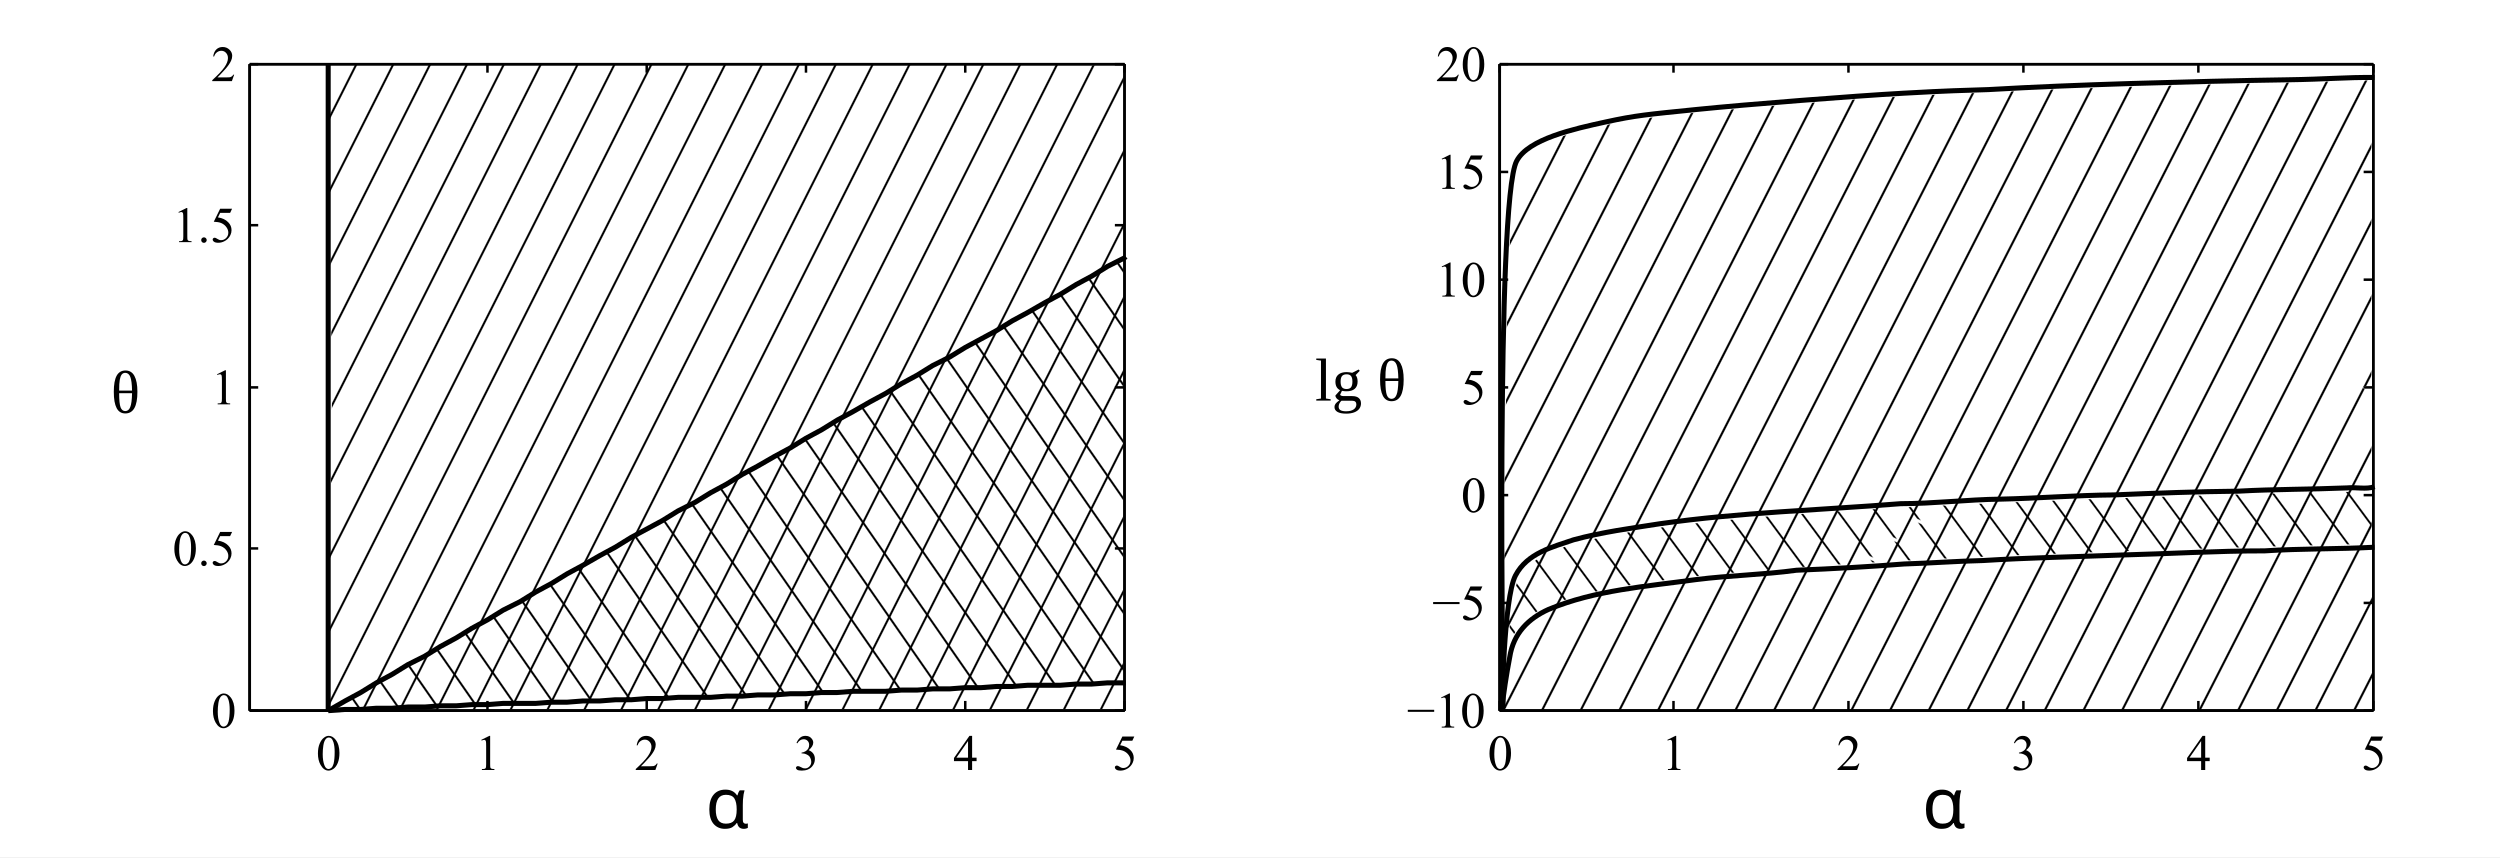
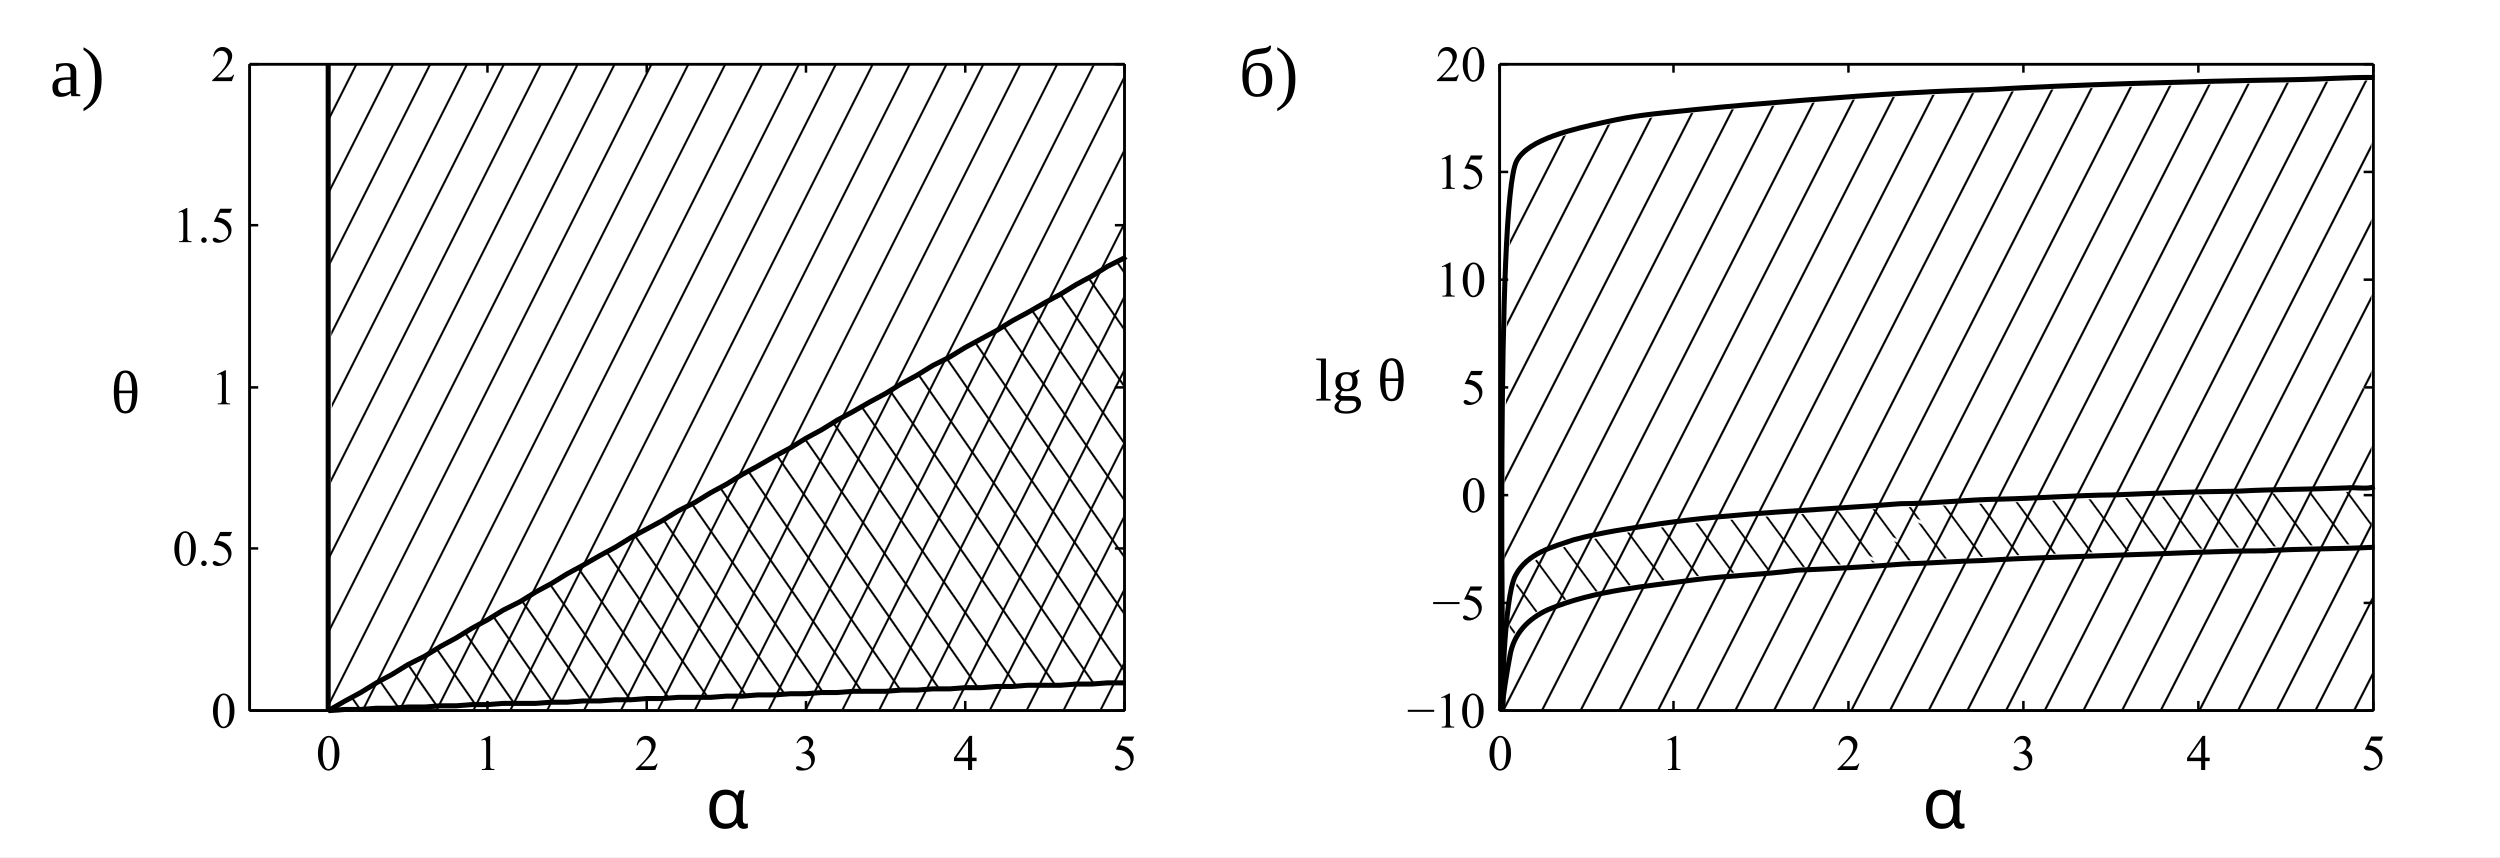
<svg xmlns="http://www.w3.org/2000/svg" xmlns:xlink="http://www.w3.org/1999/xlink" width="175mm" height="60mm" viewBox="0 0 496.063 170.079" version="1.1" id="svg2">
  <defs id="defs4">
    <pattern xlink:href="#pattern5436" id="pattern5055" patternTransform="matrix(0.08830782,-0.06905366,0.5996627,0.766866,-176.9201,-24.66936)" />
    <pattern xlink:href="#pattern5436" id="pattern5048" patternTransform="matrix(0.07770059,-0.05737732,0.5017826,0.679516,-141.8837,-19.63917)" />
    <pattern xlink:href="#pattern5436" id="pattern5043" patternTransform="matrix(0.08840099,0.04228932,-0.4523633,0.945614,-170.728,40.4685)" />
    <pattern xlink:href="#pattern5436" id="pattern5044" patternTransform="matrix(0.09252877,0.04411482,-0.4060796,0.8460022,-91.49032,-43.34233)" />
    <g id="g6">
      <symbol overflow="visible" id="glyph0-0" style="overflow:visible">
        <path style="stroke:none" d="m 1.391,0 0,-6.25 5,0 0,6.25 z m 0.156,-0.156 4.688,0 0,-5.938 -4.688,0 z m 0,0" id="path9" />
      </symbol>
      <symbol overflow="visible" id="glyph0-1" style="overflow:visible">
        <path style="stroke:none" d="m 0.359,-3.266 c 0,-0.758 0.113,-1.41 0.344,-1.953 0.227,-0.551 0.531,-0.957 0.906,-1.219 0.289,-0.219 0.594,-0.328 0.906,-0.328 0.508,0 0.969,0.262 1.375,0.781 0.5,0.648 0.75,1.516 0.75,2.609 0,0.773 -0.109,1.43 -0.328,1.969 -0.219,0.531 -0.5,0.922 -0.844,1.172 C 3.125,0.004 2.789,0.125 2.469,0.125 1.844,0.125 1.316,-0.25 0.891,-1 0.535,-1.625 0.359,-2.379 0.359,-3.266 Z M 1.312,-3.156 c 0,0.918 0.113,1.664 0.344,2.234 0.188,0.492 0.461,0.734 0.828,0.734 0.176,0 0.359,-0.078 0.547,-0.234 0.188,-0.164 0.332,-0.43 0.438,-0.797 0.145,-0.562 0.219,-1.352 0.219,-2.375 0,-0.75 -0.078,-1.379 -0.234,-1.891 C 3.336,-5.859 3.188,-6.125 3,-6.281 2.863,-6.383 2.703,-6.438 2.516,-6.438 c -0.219,0 -0.418,0.102 -0.594,0.297 -0.23,0.273 -0.391,0.699 -0.484,1.281 -0.086,0.574 -0.125,1.141 -0.125,1.703 z m 0,0" id="path12" />
      </symbol>
      <symbol overflow="visible" id="glyph0-2" style="overflow:visible">
        <path style="stroke:none" d="m 1.172,-5.969 1.609,-0.797 0.156,0 0,5.594 c 0,0.375 0.016,0.609 0.047,0.703 0.031,0.086 0.094,0.152 0.188,0.203 0.102,0.055 0.305,0.078 0.609,0.078 l 0,0.188 -2.484,0 0,-0.188 c 0.312,0 0.508,-0.02 0.594,-0.062 0.094,-0.051 0.156,-0.117 0.188,-0.203 0.039,-0.082 0.062,-0.32 0.062,-0.719 l 0,-3.562 c 0,-0.488 -0.016,-0.801 -0.047,-0.938 -0.023,-0.102 -0.062,-0.176 -0.125,-0.219 C 1.906,-5.941 1.832,-5.969 1.75,-5.969 c -0.125,0 -0.293,0.047 -0.5,0.141 z m 0,0" id="path15" />
      </symbol>
      <symbol overflow="visible" id="glyph0-3" style="overflow:visible">
        <path style="stroke:none" d="M 4.578,-1.281 4.125,0 0.219,0 l 0,-0.188 C 1.363,-1.227 2.172,-2.082 2.641,-2.75 3.109,-3.414 3.344,-4.023 3.344,-4.578 c 0,-0.414 -0.133,-0.758 -0.391,-1.031 -0.25,-0.27 -0.559,-0.406 -0.922,-0.406 -0.324,0 -0.617,0.102 -0.875,0.297 -0.262,0.188 -0.449,0.465 -0.562,0.828 l -0.188,0 c 0.082,-0.602 0.289,-1.066 0.625,-1.391 0.332,-0.32 0.754,-0.484 1.266,-0.484 0.531,0 0.977,0.18 1.344,0.531 0.363,0.344 0.547,0.75 0.547,1.219 0,0.336 -0.078,0.668 -0.234,1 -0.25,0.531 -0.641,1.09 -1.172,1.672 -0.812,0.887 -1.324,1.422 -1.531,1.609 l 1.734,0 c 0.352,0 0.598,-0.008 0.734,-0.031 0.145,-0.031 0.273,-0.086 0.391,-0.172 0.113,-0.082 0.211,-0.195 0.297,-0.344 z m 0,0" id="path18" />
      </symbol>
      <symbol overflow="visible" id="glyph0-4" style="overflow:visible">
        <path style="stroke:none" d="m 0.516,-5.359 c 0.188,-0.445 0.422,-0.789 0.703,-1.031 0.289,-0.25 0.648,-0.375 1.078,-0.375 0.531,0 0.938,0.18 1.219,0.531 0.219,0.25 0.328,0.523 0.328,0.812 0,0.492 -0.305,0.992 -0.906,1.5 0.406,0.156 0.711,0.387 0.922,0.688 0.207,0.293 0.312,0.641 0.312,1.047 0,0.574 -0.184,1.07 -0.547,1.484 C 3.145,-0.148 2.457,0.125 1.562,0.125 1.113,0.125 0.805,0.066 0.641,-0.047 0.484,-0.16 0.406,-0.281 0.406,-0.406 c 0,-0.094 0.035,-0.176 0.109,-0.25 0.082,-0.07 0.176,-0.109 0.281,-0.109 0.082,0 0.164,0.016 0.25,0.047 0.051,0.012 0.176,0.07 0.375,0.172 0.195,0.105 0.332,0.168 0.406,0.188 0.113,0.031 0.242,0.047 0.391,0.047 0.32,0 0.609,-0.125 0.859,-0.375 0.25,-0.258 0.375,-0.566 0.375,-0.922 0,-0.258 -0.059,-0.508 -0.172,-0.75 C 3.195,-2.535 3.102,-2.676 3,-2.781 2.852,-2.906 2.66,-3.02 2.422,-3.125 2.18,-3.227 1.93,-3.281 1.672,-3.281 l -0.156,0 0,-0.156 c 0.258,-0.031 0.52,-0.117 0.781,-0.266 0.258,-0.156 0.445,-0.336 0.562,-0.547 0.113,-0.219 0.172,-0.457 0.172,-0.719 0,-0.332 -0.105,-0.602 -0.312,-0.812 C 2.508,-5.988 2.25,-6.094 1.938,-6.094 c -0.512,0 -0.934,0.273 -1.266,0.812 z m 0,0" id="path21" />
      </symbol>
      <symbol overflow="visible" id="glyph0-5" style="overflow:visible">
        <path style="stroke:none" d="m 4.656,-2.438 0,0.688 -0.891,0 0,1.75 -0.812,0 0,-1.75 -2.797,0 0,-0.625 3.078,-4.391 0.531,0 0,4.328 z m -1.703,0 0,-3.297 -2.312,3.297 z m 0,0" id="path24" />
      </symbol>
      <symbol overflow="visible" id="glyph0-6" style="overflow:visible">
        <path style="stroke:none" d="m 4.344,-6.625 -0.391,0.828 -1.984,0 -0.438,0.891 c 0.863,0.125 1.547,0.449 2.047,0.969 0.438,0.438 0.656,0.961 0.656,1.562 0,0.344 -0.074,0.668 -0.219,0.969 -0.137,0.293 -0.312,0.543 -0.531,0.75 -0.211,0.211 -0.449,0.375 -0.719,0.5 C 2.391,0.031 2.004,0.125 1.609,0.125 1.211,0.125 0.926,0.055 0.75,-0.078 0.57,-0.211 0.484,-0.363 0.484,-0.531 0.484,-0.625 0.52,-0.703 0.594,-0.766 0.664,-0.836 0.758,-0.875 0.875,-0.875 c 0.082,0 0.156,0.016 0.219,0.047 0.062,0.023 0.172,0.086 0.328,0.188 0.238,0.168 0.484,0.25 0.734,0.25 0.383,0 0.719,-0.141 1,-0.422 0.289,-0.289 0.438,-0.645 0.438,-1.062 0,-0.395 -0.133,-0.766 -0.391,-1.109 -0.25,-0.352 -0.602,-0.625 -1.047,-0.812 -0.367,-0.145 -0.852,-0.227 -1.453,-0.25 L 1.969,-6.625 Z m 0,0" id="path27" />
      </symbol>
      <symbol overflow="visible" id="glyph0-7" style="overflow:visible">
        <path style="stroke:none" d="m 1.25,-0.953 c 0.156,0 0.285,0.059 0.391,0.172 0.102,0.105 0.156,0.23 0.156,0.375 0,0.148 -0.059,0.277 -0.172,0.391 -0.105,0.102 -0.23,0.156 -0.375,0.156 -0.148,0 -0.277,-0.055 -0.391,-0.156 -0.105,-0.113 -0.156,-0.242 -0.156,-0.391 0,-0.156 0.051,-0.285 0.156,-0.391 0.113,-0.102 0.242,-0.156 0.391,-0.156 z m 0,0" id="path30" />
      </symbol>
      <symbol overflow="visible" id="glyph0-8" style="overflow:visible">
        <path style="stroke:none" d="m 5.438,-3.125 -5.25,0 0,-0.406 5.25,0 z m 0,0" id="path33" />
      </symbol>
      <symbol overflow="visible" id="glyph1-0" style="overflow:visible">
        <path style="stroke:none" d="m 0.609,0 0,-7.5 6,0 0,7.5 z m 0.188,-0.188 5.625,0 0,-7.125 -5.625,0 z m 0,0" id="path36" />
      </symbol>
      <symbol overflow="visible" id="glyph1-1" style="overflow:visible">
        <path style="stroke:none" d="m 5.5,-5.375 0.969,0 -0.766,2.672 c -0.043,0.168 -0.121,0.434 -0.234,0.797 0.145,0.594 0.254,0.953 0.328,1.078 0.145,0.211 0.328,0.312 0.547,0.312 0.156,0 0.297,-0.062 0.422,-0.188 0.133,-0.125 0.223,-0.328 0.266,-0.609 l 0.234,0 C 7.211,-0.75 7.094,-0.359 6.906,-0.141 6.727,0.078 6.52,0.188 6.281,0.188 6.062,0.188 5.859,0.094 5.672,-0.094 5.492,-0.281 5.332,-0.688 5.188,-1.312 5.02,-0.969 4.852,-0.707 4.688,-0.531 4.457,-0.289 4.207,-0.113 3.938,0 3.664,0.125 3.359,0.188 3.016,0.188 c -0.867,0 -1.5,-0.285 -1.906,-0.859 C 0.703,-1.242 0.5,-1.898 0.5,-2.641 0.5,-3.492 0.738,-4.188 1.219,-4.719 c 0.477,-0.539 1.035,-0.812 1.672,-0.812 0.445,0 0.836,0.137 1.172,0.406 C 4.406,-4.852 4.719,-4.348 5,-3.609 Z M 4.797,-2.953 C 4.578,-3.754 4.301,-4.312 3.969,-4.625 c -0.324,-0.32 -0.656,-0.484 -1,-0.484 -0.387,0 -0.711,0.215 -0.969,0.641 -0.25,0.418 -0.375,1.086 -0.375,2 0,0.543 0.051,0.969 0.156,1.281 0.113,0.305 0.281,0.543 0.5,0.719 0.219,0.168 0.453,0.25 0.703,0.25 0.301,0 0.578,-0.141 0.828,-0.422 0.344,-0.375 0.672,-1.145 0.984,-2.312 z m 0,0" id="path39" />
      </symbol>
      <symbol overflow="visible" id="glyph1-2" style="overflow:visible">
        <path style="stroke:none" d="m 0.516,-3.844 c 0,-1.531 0.312,-2.711 0.938,-3.547 0.469,-0.625 1.035,-0.938 1.703,-0.938 0.633,0 1.18,0.297 1.641,0.891 C 5.43,-6.594 5.75,-5.445 5.75,-4 5.75,-2.625 5.438,-1.539 4.812,-0.75 4.32,-0.125 3.75,0.188 3.094,0.188 2.738,0.188 2.414,0.102 2.125,-0.062 1.832,-0.238 1.57,-0.488 1.344,-0.812 1.125,-1.145 0.953,-1.492 0.828,-1.859 c -0.211,-0.625 -0.312,-1.285 -0.312,-1.984 z M 4.609,-4.25 c 0,-1.02 -0.102,-1.836 -0.297,-2.453 -0.148,-0.477 -0.34,-0.816 -0.578,-1.016 -0.188,-0.156 -0.398,-0.234 -0.625,-0.234 -0.273,0 -0.516,0.105 -0.734,0.312 -0.219,0.211 -0.391,0.559 -0.516,1.047 -0.117,0.48 -0.188,1.262 -0.219,2.344 z m -2.969,0.375 c 0.008,0.699 0.062,1.324 0.156,1.875 0.062,0.43 0.176,0.797 0.344,1.109 0.094,0.188 0.234,0.352 0.422,0.484 0.188,0.125 0.391,0.188 0.609,0.188 0.25,0 0.484,-0.113 0.703,-0.344 C 4.102,-0.801 4.273,-1.18 4.391,-1.703 4.504,-2.223 4.57,-2.945 4.594,-3.875 Z m 0,0" id="path42" />
      </symbol>
    </g>
    <clipPath id="clip1">
      <path d="m 65,12.801 32,0 0,128.398 -32,0 z m 0,0" id="path45" />
    </clipPath>
    <clipPath id="clip2">
      <path d="m 65,12.801 1,0 0,128.398 -1,0 z m 0,0" id="path48" />
    </clipPath>
    <clipPath id="clip3">
      <path d="m 65,135 158.922,0 0,6.199 -158.922,0 z m 0,0" id="path51" />
    </clipPath>
    <clipPath id="clip4">
      <path d="m 65,50 158.922,0 0,91.199 -158.922,0 z m 0,0" id="path54" />
    </clipPath>
    <clipPath id="clip5">
      <path d="m 301,87 171.32,0 0,19 L 301,106 Z m 0,0" id="path57" />
    </clipPath>
    <clipPath id="clip6">
      <path d="m 301,15 171.32,0 0,18 L 301,33 Z m 0,0" id="path60" />
    </clipPath>
    <clipPath id="clip7">
      <path d="m 301,108 171.32,0 0,18 L 301,126 Z m 0,0" id="path63" />
    </clipPath>
    <clipPath id="clip8">
      <path d="m 301,96 171.32,0 0,18 L 301,114 Z m 0,0" id="path66" />
    </clipPath>
    <pattern xlink:href="#pattern5436" id="pattern5441" patternTransform="matrix(0.1072352,0.03012265,-0.1831311,0.6475514,-153.5375,-58.66049)" />
    <pattern patternUnits="userSpaceOnUse" width="66.827" height="268.908" patternTransform="matrix(0.7999999,0,0,0.7999999,-176.9201,-24.66936)" id="pattern5436">
      <path id="path5434" d="M 64.88,0.457 1.947,268.451" style="fill:none;fill-rule:evenodd;stroke:#000000;stroke-width:4;stroke-linecap:butt;stroke-linejoin:miter;stroke-miterlimit:4;stroke-dasharray:none;stroke-opacity:1" />
    </pattern>
    <pattern patternUnits="userSpaceOnUse" width="66.827" height="268.908" patternTransform="matrix(0.7999999,0,0,0.7999999,-176.9201,-24.66936)" id="pattern5436-6">
      <path id="path5434-0" d="M 64.88,0.457 1.947,268.451" style="fill:none;fill-rule:evenodd;stroke:#000000;stroke-width:4;stroke-linecap:butt;stroke-linejoin:miter;stroke-miterlimit:4;stroke-dasharray:none;stroke-opacity:1" />
    </pattern>
  </defs>
  <g id="surface159" transform="matrix(0.9975502,0,0,1.000923,0,-0.07819231)">
    <path style="fill:#ffffff;fill-opacity:1;fill-rule:nonzero;stroke:none" d="m 0,170 497.281,0 0,-169.922 -497.281,0 z m 0,0" id="path69" />
    <path style="fill:#ffffff;fill-opacity:1;fill-rule:evenodd;stroke:none" d="m 49.68,140.961 174,0 0,-128.16 -174,0 z m 0,0" id="path71" />
    <path style="fill:none;stroke:#ffffff;stroke-width:5.004;stroke-linecap:butt;stroke-linejoin:round;stroke-miterlimit:10;stroke-opacity:1" d="m 496.797,290.391 0,1281.602 1740,0 0,-1281.602 -1740,0" transform="matrix(0.1,0,0,-0.1,0,170)" id="path73" />
    <path style="fill:none;stroke:#000000;stroke-width:5.004;stroke-linecap:butt;stroke-linejoin:round;stroke-miterlimit:10;stroke-opacity:1" d="m 496.797,1571.992 1740,0" transform="matrix(0.1,0,0,-0.1,0,170)" id="path75" />
    <path style="fill:none;stroke:#000000;stroke-width:5.004;stroke-linecap:butt;stroke-linejoin:round;stroke-miterlimit:10;stroke-opacity:1" d="m 496.797,290.391 1740,0" transform="matrix(0.1,0,0,-0.1,0,170)" id="path77" />
    <path style="fill:none;stroke:#000000;stroke-width:5.004;stroke-linecap:butt;stroke-linejoin:round;stroke-miterlimit:10;stroke-opacity:1" d="m 2236.797,290.391 0,1281.602" transform="matrix(0.1,0,0,-0.1,0,170)" id="path79" />
    <path style="fill:none;stroke:#000000;stroke-width:5.004;stroke-linecap:butt;stroke-linejoin:round;stroke-miterlimit:10;stroke-opacity:1" d="m 496.797,290.391 0,1281.602" transform="matrix(0.1,0,0,-0.1,0,170)" id="path81" />
    <path style="fill:none;stroke:#000000;stroke-width:5.004;stroke-linecap:butt;stroke-linejoin:round;stroke-miterlimit:10;stroke-opacity:1" d="m 496.797,290.391 1740,0" transform="matrix(0.1,0,0,-0.1,0,170)" id="path83" />
    <path style="fill:none;stroke:#000000;stroke-width:5.004;stroke-linecap:butt;stroke-linejoin:round;stroke-miterlimit:10;stroke-opacity:1" d="m 496.797,290.391 0,1281.602" transform="matrix(0.1,0,0,-0.1,0,170)" id="path85" />
    <path style="fill:none;stroke:#000000;stroke-width:5.004;stroke-linecap:butt;stroke-linejoin:round;stroke-miterlimit:10;stroke-opacity:1" d="m 652.812,290.391 0,19.219" transform="matrix(0.1,0,0,-0.1,0,170)" id="path87" />
    <path style="fill:none;stroke:#000000;stroke-width:5.004;stroke-linecap:butt;stroke-linejoin:round;stroke-miterlimit:10;stroke-opacity:1" d="m 652.812,1571.992 0,-16.797" transform="matrix(0.1,0,0,-0.1,0,170)" id="path89" />
    <g style="fill:#000000;fill-opacity:1" id="g91">
      <use xlink:href="#glyph0-1" x="62.88" y="152.72" id="use93" width="100%" height="100%" />
    </g>
    <path style="fill:none;stroke:#000000;stroke-width:5.004;stroke-linecap:butt;stroke-linejoin:round;stroke-miterlimit:10;stroke-opacity:1" d="m 969.609,290.391 0,19.219" transform="matrix(0.1,0,0,-0.1,0,170)" id="path95" />
    <path style="fill:none;stroke:#000000;stroke-width:5.004;stroke-linecap:butt;stroke-linejoin:round;stroke-miterlimit:10;stroke-opacity:1" d="m 969.609,1571.992 0,-16.797" transform="matrix(0.1,0,0,-0.1,0,170)" id="path97" />
    <g style="fill:#000000;fill-opacity:1" id="g99">
      <use xlink:href="#glyph0-2" x="94.56" y="152.72" id="use101" width="100%" height="100%" />
    </g>
    <path style="fill:none;stroke:#000000;stroke-width:5.004;stroke-linecap:butt;stroke-linejoin:round;stroke-miterlimit:10;stroke-opacity:1" d="m 1286.406,290.391 0,19.219" transform="matrix(0.1,0,0,-0.1,0,170)" id="path103" />
    <path style="fill:none;stroke:#000000;stroke-width:5.004;stroke-linecap:butt;stroke-linejoin:round;stroke-miterlimit:10;stroke-opacity:1" d="m 1286.406,1571.992 0,-16.797" transform="matrix(0.1,0,0,-0.1,0,170)" id="path105" />
    <g style="fill:#000000;fill-opacity:1" id="g107">
      <use xlink:href="#glyph0-3" x="126.24" y="152.72" id="use109" width="100%" height="100%" />
    </g>
    <path style="fill:none;stroke:#000000;stroke-width:5.004;stroke-linecap:butt;stroke-linejoin:round;stroke-miterlimit:10;stroke-opacity:1" d="m 1603.203,290.391 0,19.219" transform="matrix(0.1,0,0,-0.1,0,170)" id="path111" />
    <path style="fill:none;stroke:#000000;stroke-width:5.004;stroke-linecap:butt;stroke-linejoin:round;stroke-miterlimit:10;stroke-opacity:1" d="m 1603.203,1571.992 0,-16.797" transform="matrix(0.1,0,0,-0.1,0,170)" id="path113" />
    <g style="fill:#000000;fill-opacity:1" id="g115">
      <use xlink:href="#glyph0-4" x="157.92" y="152.72" id="use117" width="100%" height="100%" />
    </g>
    <path style="fill:none;stroke:#000000;stroke-width:5.004;stroke-linecap:butt;stroke-linejoin:round;stroke-miterlimit:10;stroke-opacity:1" d="m 1920,290.391 0,19.219" transform="matrix(0.1,0,0,-0.1,0,170)" id="path119" />
    <path style="fill:none;stroke:#000000;stroke-width:5.004;stroke-linecap:butt;stroke-linejoin:round;stroke-miterlimit:10;stroke-opacity:1" d="m 1920,1571.992 0,-16.797" transform="matrix(0.1,0,0,-0.1,0,170)" id="path121" />
    <g style="fill:#000000;fill-opacity:1" id="g123">
      <use xlink:href="#glyph0-5" x="189.6" y="152.72" id="use125" width="100%" height="100%" />
    </g>
    <path style="fill:none;stroke:#000000;stroke-width:5.004;stroke-linecap:butt;stroke-linejoin:round;stroke-miterlimit:10;stroke-opacity:1" d="m 2236.797,290.391 0,19.219" transform="matrix(0.1,0,0,-0.1,0,170)" id="path127" />
    <path style="fill:none;stroke:#000000;stroke-width:5.004;stroke-linecap:butt;stroke-linejoin:round;stroke-miterlimit:10;stroke-opacity:1" d="m 2236.797,1571.992 0,-16.797" transform="matrix(0.1,0,0,-0.1,0,170)" id="path129" />
    <g style="fill:#000000;fill-opacity:1" id="g131">
      <use xlink:href="#glyph0-6" x="221.28" y="152.72" id="use133" width="100%" height="100%" />
    </g>
    <path style="fill:none;stroke:#000000;stroke-width:5.004;stroke-linecap:butt;stroke-linejoin:round;stroke-miterlimit:10;stroke-opacity:1" d="m 496.797,290.391 16.797,0" transform="matrix(0.1,0,0,-0.1,0,170)" id="path135" />
    <path style="fill:none;stroke:#000000;stroke-width:5.004;stroke-linecap:butt;stroke-linejoin:round;stroke-miterlimit:10;stroke-opacity:1" d="m 2236.797,290.391 -19.18,0" transform="matrix(0.1,0,0,-0.1,0,170)" id="path137" />
    <g style="fill:#000000;fill-opacity:1" id="g139">
      <use xlink:href="#glyph0-1" x="42" y="144.32" id="use141" width="100%" height="100%" />
    </g>
    <path style="fill:none;stroke:#000000;stroke-width:5.004;stroke-linecap:butt;stroke-linejoin:round;stroke-miterlimit:10;stroke-opacity:1" d="m 496.797,611.992 16.797,0" transform="matrix(0.1,0,0,-0.1,0,170)" id="path143" />
    <path style="fill:none;stroke:#000000;stroke-width:5.004;stroke-linecap:butt;stroke-linejoin:round;stroke-miterlimit:10;stroke-opacity:1" d="m 2236.797,611.992 -19.18,0" transform="matrix(0.1,0,0,-0.1,0,170)" id="path145" />
    <g style="fill:#000000;fill-opacity:1" id="g147">
      <use xlink:href="#glyph0-1" x="34.32" y="112.16" id="use149" width="100%" height="100%" />
      <use xlink:href="#glyph0-7" x="39.32" y="112.16" id="use151" width="100%" height="100%" />
      <use xlink:href="#glyph0-6" x="41.82" y="112.16" id="use153" width="100%" height="100%" />
    </g>
    <path style="fill:none;stroke:#000000;stroke-width:5.004;stroke-linecap:butt;stroke-linejoin:round;stroke-miterlimit:10;stroke-opacity:1" d="m 496.797,931.211 16.797,0" transform="matrix(0.1,0,0,-0.1,0,170)" id="path155" />
    <path style="fill:none;stroke:#000000;stroke-width:5.004;stroke-linecap:butt;stroke-linejoin:round;stroke-miterlimit:10;stroke-opacity:1" d="m 2236.797,931.211 -19.18,0" transform="matrix(0.1,0,0,-0.1,0,170)" id="path157" />
    <g style="fill:#000000;fill-opacity:1" id="g159">
      <use xlink:href="#glyph0-2" x="42" y="80.24" id="use161" width="100%" height="100%" />
    </g>
    <path style="fill:none;stroke:#000000;stroke-width:5.004;stroke-linecap:butt;stroke-linejoin:round;stroke-miterlimit:10;stroke-opacity:1" d="m 496.797,1252.812 16.797,0" transform="matrix(0.1,0,0,-0.1,0,170)" id="path163" />
    <path style="fill:none;stroke:#000000;stroke-width:5.004;stroke-linecap:butt;stroke-linejoin:round;stroke-miterlimit:10;stroke-opacity:1" d="m 2236.797,1252.812 -19.18,0" transform="matrix(0.1,0,0,-0.1,0,170)" id="path165" />
    <g style="fill:#000000;fill-opacity:1" id="g167">
      <use xlink:href="#glyph0-2" x="34.32" y="48.08" id="use169" width="100%" height="100%" />
      <use xlink:href="#glyph0-7" x="39.32" y="48.08" id="use171" width="100%" height="100%" />
      <use xlink:href="#glyph0-6" x="41.82" y="48.08" id="use173" width="100%" height="100%" />
    </g>
    <path style="fill:none;stroke:#000000;stroke-width:5.004;stroke-linecap:butt;stroke-linejoin:round;stroke-miterlimit:10;stroke-opacity:1" d="m 496.797,1571.992 16.797,0" transform="matrix(0.1,0,0,-0.1,0,170)" id="path175" />
    <path style="fill:none;stroke:#000000;stroke-width:5.004;stroke-linecap:butt;stroke-linejoin:round;stroke-miterlimit:10;stroke-opacity:1" d="m 2236.797,1571.992 -19.18,0" transform="matrix(0.1,0,0,-0.1,0,170)" id="path177" />
    <g style="fill:#000000;fill-opacity:1" id="g179">
      <use xlink:href="#glyph0-3" x="42" y="16.16" id="use181" width="100%" height="100%" />
    </g>
    <path style="fill:none;stroke:#000000;stroke-width:5.004;stroke-linecap:butt;stroke-linejoin:round;stroke-miterlimit:10;stroke-opacity:1" d="m 496.797,1571.992 1740,0" transform="matrix(0.1,0,0,-0.1,0,170)" id="path183" />
    <path style="fill:none;stroke:#000000;stroke-width:5.004;stroke-linecap:butt;stroke-linejoin:round;stroke-miterlimit:10;stroke-opacity:1" d="m 496.797,290.391 1740,0" transform="matrix(0.1,0,0,-0.1,0,170)" id="path185" />
    <path style="fill:none;stroke:#000000;stroke-width:5.004;stroke-linecap:butt;stroke-linejoin:round;stroke-miterlimit:10;stroke-opacity:1" d="m 2236.797,290.391 0,1281.602" transform="matrix(0.1,0,0,-0.1,0,170)" id="path187" />
    <path style="fill:none;stroke:#000000;stroke-width:5.004;stroke-linecap:butt;stroke-linejoin:round;stroke-miterlimit:10;stroke-opacity:1" d="m 496.797,290.391 0,1281.602" transform="matrix(0.1,0,0,-0.1,0,170)" id="path189" />
    <path id="path197" d="m 65.281,140.961 0,-128.16" style="clip-rule:nonzero;fill:none;stroke:#000000;stroke-width:1.001;stroke-linecap:butt;stroke-linejoin:round;stroke-miterlimit:10;stroke-opacity:1;stroke-dasharray:none" />
    <path id="path201" d="m 65.281,140.961 3.359,-0.242 3.121,0 3.117,-0.238 3.121,0 3.121,-0.242 3.359,0 3.121,-0.238 3.117,0 3.121,-0.238 3.121,0 3.117,-0.242 6.48,0 3.121,-0.238 3.121,0 3.121,-0.242 3.359,0 3.117,-0.238 3.121,0 3.121,-0.242 3.121,0 3.117,-0.238 6.48,0 3.121,-0.238 3.121,0 3.117,-0.242 3.359,0 3.121,-0.238 3.121,0 3.121,-0.242 3.117,0 3.121,-0.238 6.48,0 3.121,-0.242 3.117,0 3.121,-0.238 3.359,0 3.121,-0.242 3.121,0 3.117,-0.238 3.121,0 3.121,-0.242 6.48,0 3.117,-0.238 3.121,0 3.121,-0.238 3.602,0" style="clip-rule:nonzero;fill:none;stroke:#000000;stroke-width:1.001;stroke-linecap:butt;stroke-linejoin:round;stroke-miterlimit:10;stroke-opacity:1;stroke-dasharray:none" />
    <path id="path205" d="m 65.281,140.961 3.359,-1.922 3.121,-1.68 3.117,-1.918 L 78,133.762 l 3.121,-1.922 3.359,-1.68 3.121,-1.922 3.117,-1.68 3.121,-1.918 3.121,-1.68 3.117,-1.922 3.363,-1.68 3.117,-1.918 3.121,-1.68 3.121,-1.922 3.121,-1.68 3.359,-1.922 3.117,-1.68 3.121,-1.918 6.242,-3.359 3.117,-1.922 3.359,-1.68 3.121,-1.918 3.121,-1.68 3.121,-1.922 3.117,-1.68 3.359,-1.922 3.121,-1.68 3.121,-1.918 3.121,-1.68 3.117,-1.922 3.121,-1.68 3.359,-1.918 3.121,-1.68 3.121,-1.922 3.117,-1.68 3.121,-1.922 3.359,-1.68 L 192,68.961 l 3.121,-1.68 3.117,-1.68 3.121,-1.922 3.121,-1.68 3.359,-1.922 3.121,-1.68 3.117,-1.918 3.121,-1.68 3.121,-1.922 3.359,-1.68 0.242,-0.238" style="clip-rule:nonzero;fill:none;stroke:#000000;stroke-width:1.001;stroke-linecap:butt;stroke-linejoin:round;stroke-miterlimit:10;stroke-opacity:1;stroke-dasharray:none" />
    <path style="fill:#ffffff;fill-opacity:1;fill-rule:evenodd;stroke:none" d="m 298.32,140.961 173.758,0 0,-128.16 -173.758,0 z m 0,0" id="path215" />
    <path style="fill:none;stroke:#ffffff;stroke-width:5.004;stroke-linecap:butt;stroke-linejoin:round;stroke-miterlimit:10;stroke-opacity:1" d="m 2983.203,290.391 0,1281.602 1737.578,0 0,-1281.602 -1737.578,0" transform="matrix(0.1,0,0,-0.1,0,170)" id="path217" />
    <path style="fill:none;stroke:#000000;stroke-width:5.004;stroke-linecap:butt;stroke-linejoin:round;stroke-miterlimit:10;stroke-opacity:1" d="m 2983.203,1571.992 1737.578,0" transform="matrix(0.1,0,0,-0.1,0,170)" id="path219" />
    <path style="fill:none;stroke:#000000;stroke-width:5.004;stroke-linecap:butt;stroke-linejoin:round;stroke-miterlimit:10;stroke-opacity:1" d="m 2983.203,290.391 1737.578,0" transform="matrix(0.1,0,0,-0.1,0,170)" id="path221" />
    <path style="fill:none;stroke:#000000;stroke-width:5.004;stroke-linecap:butt;stroke-linejoin:round;stroke-miterlimit:10;stroke-opacity:1" d="m 4720.781,290.391 0,1281.602" transform="matrix(0.1,0,0,-0.1,0,170)" id="path223" />
    <path style="fill:none;stroke:#000000;stroke-width:5.004;stroke-linecap:butt;stroke-linejoin:round;stroke-miterlimit:10;stroke-opacity:1" d="m 2983.203,290.391 0,1281.602" transform="matrix(0.1,0,0,-0.1,0,170)" id="path225" />
    <path style="fill:none;stroke:#000000;stroke-width:5.004;stroke-linecap:butt;stroke-linejoin:round;stroke-miterlimit:10;stroke-opacity:1" d="m 2983.203,290.391 1737.578,0" transform="matrix(0.1,0,0,-0.1,0,170)" id="path227" />
    <path style="fill:none;stroke:#000000;stroke-width:5.004;stroke-linecap:butt;stroke-linejoin:round;stroke-miterlimit:10;stroke-opacity:1" d="m 2983.203,290.391 0,1281.602" transform="matrix(0.1,0,0,-0.1,0,170)" id="path229" />
    <path style="fill:none;stroke:#000000;stroke-width:5.004;stroke-linecap:butt;stroke-linejoin:round;stroke-miterlimit:10;stroke-opacity:1" d="m 2983.203,290.391 0,19.219" transform="matrix(0.1,0,0,-0.1,0,170)" id="path231" />
    <path style="fill:none;stroke:#000000;stroke-width:5.004;stroke-linecap:butt;stroke-linejoin:round;stroke-miterlimit:10;stroke-opacity:1" d="m 2983.203,1571.992 0,-16.797" transform="matrix(0.1,0,0,-0.1,0,170)" id="path233" />
    <g style="fill:#000000;fill-opacity:1" id="g235">
      <use xlink:href="#glyph0-1" x="295.92" y="152.72" id="use237" width="100%" height="100%" />
    </g>
    <path style="fill:none;stroke:#000000;stroke-width:5.004;stroke-linecap:butt;stroke-linejoin:round;stroke-miterlimit:10;stroke-opacity:1" d="m 3328.789,290.391 0,19.219" transform="matrix(0.1,0,0,-0.1,0,170)" id="path239" />
    <path style="fill:none;stroke:#000000;stroke-width:5.004;stroke-linecap:butt;stroke-linejoin:round;stroke-miterlimit:10;stroke-opacity:1" d="m 3328.789,1571.992 0,-16.797" transform="matrix(0.1,0,0,-0.1,0,170)" id="path241" />
    <g style="fill:#000000;fill-opacity:1" id="g243">
      <use xlink:href="#glyph0-2" x="330.48" y="152.72" id="use245" width="100%" height="100%" />
    </g>
    <path style="fill:none;stroke:#000000;stroke-width:5.004;stroke-linecap:butt;stroke-linejoin:round;stroke-miterlimit:10;stroke-opacity:1" d="m 3676.797,290.391 0,19.219" transform="matrix(0.1,0,0,-0.1,0,170)" id="path247" />
    <path style="fill:none;stroke:#000000;stroke-width:5.004;stroke-linecap:butt;stroke-linejoin:round;stroke-miterlimit:10;stroke-opacity:1" d="m 3676.797,1571.992 0,-16.797" transform="matrix(0.1,0,0,-0.1,0,170)" id="path249" />
    <g style="fill:#000000;fill-opacity:1" id="g251">
      <use xlink:href="#glyph0-3" x="365.28" y="152.72" id="use253" width="100%" height="100%" />
    </g>
    <path style="fill:none;stroke:#000000;stroke-width:5.004;stroke-linecap:butt;stroke-linejoin:round;stroke-miterlimit:10;stroke-opacity:1" d="m 4024.805,290.391 0,19.219" transform="matrix(0.1,0,0,-0.1,0,170)" id="path255" />
    <path style="fill:none;stroke:#000000;stroke-width:5.004;stroke-linecap:butt;stroke-linejoin:round;stroke-miterlimit:10;stroke-opacity:1" d="m 4024.805,1571.992 0,-16.797" transform="matrix(0.1,0,0,-0.1,0,170)" id="path257" />
    <g style="fill:#000000;fill-opacity:1" id="g259">
      <use xlink:href="#glyph0-4" x="400.08" y="152.72" id="use261" width="100%" height="100%" />
    </g>
    <path style="fill:none;stroke:#000000;stroke-width:5.004;stroke-linecap:butt;stroke-linejoin:round;stroke-miterlimit:10;stroke-opacity:1" d="m 4372.812,290.391 0,19.219" transform="matrix(0.1,0,0,-0.1,0,170)" id="path263" />
    <path style="fill:none;stroke:#000000;stroke-width:5.004;stroke-linecap:butt;stroke-linejoin:round;stroke-miterlimit:10;stroke-opacity:1" d="m 4372.812,1571.992 0,-16.797" transform="matrix(0.1,0,0,-0.1,0,170)" id="path265" />
    <g style="fill:#000000;fill-opacity:1" id="g267">
      <use xlink:href="#glyph0-5" x="434.88" y="152.72" id="use269" width="100%" height="100%" />
    </g>
    <path style="fill:none;stroke:#000000;stroke-width:5.004;stroke-linecap:butt;stroke-linejoin:round;stroke-miterlimit:10;stroke-opacity:1" d="m 4720.781,290.391 0,19.219" transform="matrix(0.1,0,0,-0.1,0,170)" id="path271" />
    <path style="fill:none;stroke:#000000;stroke-width:5.004;stroke-linecap:butt;stroke-linejoin:round;stroke-miterlimit:10;stroke-opacity:1" d="m 4720.781,1571.992 0,-16.797" transform="matrix(0.1,0,0,-0.1,0,170)" id="path273" />
    <g style="fill:#000000;fill-opacity:1" id="g275">
      <use xlink:href="#glyph0-6" x="469.68" y="152.72" id="use277" width="100%" height="100%" />
    </g>
    <path style="fill:none;stroke:#000000;stroke-width:5.004;stroke-linecap:butt;stroke-linejoin:round;stroke-miterlimit:10;stroke-opacity:1" d="m 2983.203,290.391 16.797,0" transform="matrix(0.1,0,0,-0.1,0,170)" id="path279" />
    <path style="fill:none;stroke:#000000;stroke-width:5.004;stroke-linecap:butt;stroke-linejoin:round;stroke-miterlimit:10;stroke-opacity:1" d="m 4720.781,290.391 -19.18,0" transform="matrix(0.1,0,0,-0.1,0,170)" id="path281" />
    <g style="fill:#000000;fill-opacity:1" id="g283">
      <use xlink:href="#glyph0-8" x="279.84" y="144.32" id="use285" width="100%" height="100%" />
      <use xlink:href="#glyph0-2" x="285.48" y="144.32" id="use287" width="100%" height="100%" />
      <use xlink:href="#glyph0-1" x="290.48" y="144.32" id="use289" width="100%" height="100%" />
    </g>
    <path style="fill:none;stroke:#000000;stroke-width:5.004;stroke-linecap:butt;stroke-linejoin:round;stroke-miterlimit:10;stroke-opacity:1" d="m 2983.203,503.984 16.797,0" transform="matrix(0.1,0,0,-0.1,0,170)" id="path291" />
    <path style="fill:none;stroke:#000000;stroke-width:5.004;stroke-linecap:butt;stroke-linejoin:round;stroke-miterlimit:10;stroke-opacity:1" d="m 4720.781,503.984 -19.18,0" transform="matrix(0.1,0,0,-0.1,0,170)" id="path293" />
    <g style="fill:#000000;fill-opacity:1" id="g295">
      <use xlink:href="#glyph0-8" x="284.88" y="122.96" id="use297" width="100%" height="100%" />
      <use xlink:href="#glyph0-6" x="290.52" y="122.96" id="use299" width="100%" height="100%" />
    </g>
    <path style="fill:none;stroke:#000000;stroke-width:5.004;stroke-linecap:butt;stroke-linejoin:round;stroke-miterlimit:10;stroke-opacity:1" d="m 2983.203,717.617 16.797,0" transform="matrix(0.1,0,0,-0.1,0,170)" id="path301" />
    <path style="fill:none;stroke:#000000;stroke-width:5.004;stroke-linecap:butt;stroke-linejoin:round;stroke-miterlimit:10;stroke-opacity:1" d="m 4720.781,717.617 -19.18,0" transform="matrix(0.1,0,0,-0.1,0,170)" id="path303" />
    <g style="fill:#000000;fill-opacity:1" id="g305">
      <use xlink:href="#glyph0-1" x="290.64" y="101.6" id="use307" width="100%" height="100%" />
    </g>
    <path style="fill:none;stroke:#000000;stroke-width:5.004;stroke-linecap:butt;stroke-linejoin:round;stroke-miterlimit:10;stroke-opacity:1" d="m 2983.203,931.211 16.797,0" transform="matrix(0.1,0,0,-0.1,0,170)" id="path309" />
    <path style="fill:none;stroke:#000000;stroke-width:5.004;stroke-linecap:butt;stroke-linejoin:round;stroke-miterlimit:10;stroke-opacity:1" d="m 4720.781,931.211 -19.18,0" transform="matrix(0.1,0,0,-0.1,0,170)" id="path311" />
    <g style="fill:#000000;fill-opacity:1" id="g313">
      <use xlink:href="#glyph0-6" x="290.64" y="80.24" id="use315" width="100%" height="100%" />
    </g>
    <path style="fill:none;stroke:#000000;stroke-width:5.004;stroke-linecap:butt;stroke-linejoin:round;stroke-miterlimit:10;stroke-opacity:1" d="m 2983.203,1144.805 16.797,0" transform="matrix(0.1,0,0,-0.1,0,170)" id="path317" />
    <path style="fill:none;stroke:#000000;stroke-width:5.004;stroke-linecap:butt;stroke-linejoin:round;stroke-miterlimit:10;stroke-opacity:1" d="m 4720.781,1144.805 -19.18,0" transform="matrix(0.1,0,0,-0.1,0,170)" id="path319" />
    <g style="fill:#000000;fill-opacity:1" id="g321">
      <use xlink:href="#glyph0-2" x="285.6" y="58.88" id="use323" width="100%" height="100%" />
      <use xlink:href="#glyph0-1" x="290.6" y="58.88" id="use325" width="100%" height="100%" />
    </g>
    <path style="fill:none;stroke:#000000;stroke-width:5.004;stroke-linecap:butt;stroke-linejoin:round;stroke-miterlimit:10;stroke-opacity:1" d="m 2983.203,1358.398 16.797,0" transform="matrix(0.1,0,0,-0.1,0,170)" id="path327" />
    <path style="fill:none;stroke:#000000;stroke-width:5.004;stroke-linecap:butt;stroke-linejoin:round;stroke-miterlimit:10;stroke-opacity:1" d="m 4720.781,1358.398 -19.18,0" transform="matrix(0.1,0,0,-0.1,0,170)" id="path329" />
    <g style="fill:#000000;fill-opacity:1" id="g331">
      <use xlink:href="#glyph0-2" x="285.6" y="37.52" id="use333" width="100%" height="100%" />
      <use xlink:href="#glyph0-6" x="290.6" y="37.52" id="use335" width="100%" height="100%" />
    </g>
    <path style="fill:none;stroke:#000000;stroke-width:5.004;stroke-linecap:butt;stroke-linejoin:round;stroke-miterlimit:10;stroke-opacity:1" d="m 2983.203,1571.992 16.797,0" transform="matrix(0.1,0,0,-0.1,0,170)" id="path337" />
    <path style="fill:none;stroke:#000000;stroke-width:5.004;stroke-linecap:butt;stroke-linejoin:round;stroke-miterlimit:10;stroke-opacity:1" d="m 4720.781,1571.992 -19.18,0" transform="matrix(0.1,0,0,-0.1,0,170)" id="path339" />
    <g style="fill:#000000;fill-opacity:1" id="g341">
      <use xlink:href="#glyph0-3" x="285.6" y="16.16" id="use343" width="100%" height="100%" />
      <use xlink:href="#glyph0-1" x="290.6" y="16.16" id="use345" width="100%" height="100%" />
    </g>
    <path style="fill:none;stroke:#000000;stroke-width:5.004;stroke-linecap:butt;stroke-linejoin:round;stroke-miterlimit:10;stroke-opacity:1" d="m 2983.203,1571.992 1737.578,0" transform="matrix(0.1,0,0,-0.1,0,170)" id="path347" />
    <path style="fill:none;stroke:#000000;stroke-width:5.004;stroke-linecap:butt;stroke-linejoin:round;stroke-miterlimit:10;stroke-opacity:1" d="m 2983.203,290.391 1737.578,0" transform="matrix(0.1,0,0,-0.1,0,170)" id="path349" />
    <path style="fill:none;stroke:#000000;stroke-width:5.004;stroke-linecap:butt;stroke-linejoin:round;stroke-miterlimit:10;stroke-opacity:1" d="m 4720.781,290.391 0,1281.602" transform="matrix(0.1,0,0,-0.1,0,170)" id="path351" />
    <path style="fill:none;stroke:#000000;stroke-width:5.004;stroke-linecap:butt;stroke-linejoin:round;stroke-miterlimit:10;stroke-opacity:1" d="m 2983.203,290.391 0,1281.602" transform="matrix(0.1,0,0,-0.1,0,170)" id="path353" />
    <path style="clip-rule:nonzero;fill:none;stroke:#000000;stroke-width:1.001;stroke-linecap:butt;stroke-linejoin:round;stroke-miterlimit:10;stroke-dasharray:none;stroke-opacity:1" d="m 472.32,15.441 c -5.813,-0.067 -9.311,0.346 -17.419,0.457 -8.109,0.112 -21.292,0.433 -31.198,0.742 -9.906,0.309 -18.793,0.662 -28.183,1.199 -5.648,0.193 -7.259,0.182 -16.938,0.719 -9.679,0.537 -31.198,2.217 -41.082,3.218 -9.884,1 -12.081,1.165 -18.198,2.499 -6.118,1.334 -15.306,3.319 -17.621,7.725 -4.201,7.836 -2.692,108.433 -2.692,108.433" id="path361" />
    <path style="clip-rule:nonzero;fill:none;stroke:#000000;stroke-width:1.001;stroke-linecap:butt;stroke-linejoin:round;stroke-miterlimit:10;stroke-dasharray:none;stroke-opacity:1" d="m 472.32,108.559 c -7.271,0.402 -14.561,0.245 -21.829,0.723 -9.642,-0.008 -19.264,0.595 -28.898,0.836 -9.046,0.353 -18.098,0.518 -27.136,1.082 -5.231,0.117 -10.451,0.521 -15.68,0.681 -7.135,0.554 -14.275,0.954 -21.418,1.241 -6.635,0.901 -13.349,1.02 -19.99,1.855 -9.866,1.363 -20.069,2.056 -29.353,5.916 -3.921,1.771 -6.971,4.66 -7.71,9.451 -0.681,3.49 -1.185,7.013 -1.62,10.542" id="path365" />
    <path style="clip-rule:nonzero;fill:none;stroke:#000000;stroke-width:1.001;stroke-linecap:butt;stroke-linejoin:round;stroke-miterlimit:10;stroke-dasharray:none;stroke-opacity:1" d="m 472.32,96.559 c -1.592,0.59 -3.711,0.063 -5.48,0.242 -7.189,0.305 -14.389,0.241 -21.573,0.646 -8.278,0.086 -16.55,0.393 -24.819,0.746 -7.517,0.057 -15.015,0.677 -22.527,0.836 -6.624,0.081 -13.222,0.892 -19.849,0.9 -15.962,1.267 -32.009,1.727 -47.871,3.973 -5.762,0.9 -11.565,1.66 -17.204,3.191 -4.093,1.423 -9.186,2.564 -11.549,7.074 -2.363,4.51 -2.679,26.432 -2.679,26.432" id="path369" />
    <rect style="fill:url(#pattern5441);stroke:none" width="53.593" height="214.928" x="-118.578" y="-21.545" id="rect5439" />
    <path style="opacity:1;fill:url(#pattern5043);fill-opacity:1;stroke:none;stroke-width:1.25;stroke-linecap:butt;stroke-miterlimit:10;stroke-dasharray:none;stroke-dashoffset:0;stroke-opacity:1" d="M 66.03,76.452 65.21,12.872 c 51.901,0.026 109.432,-0.351 158.289,0.193 -0.009,53.154 0.073,74.029 -0.093,127.624 -62.02,0.073 -100.27,-0.025 -158.146,0.131 -0.274,-21.018 0.814,-43.348 0.769,-64.368 z" id="path5041" />
    <path style="opacity:1;fill:url(#pattern5048);fill-opacity:1;stroke:none;stroke-width:1.25;stroke-linecap:butt;stroke-miterlimit:10;stroke-dasharray:none;stroke-dashoffset:0;stroke-opacity:1" d="m 223.488,51.062 -0.043,84.263 -158.273,5.572 C 144.711,95.718 155.876,89.529 223.488,51.062 Z" id="path5046" />
    <text xml:space="preserve" style="font-style:normal;font-variant:normal;font-weight:normal;font-stretch:normal;font-size:12.009px;line-height:125%;font-family:'Times New Roman';-inkscape-font-specification:'Times New Roman, Normal';text-align:start;letter-spacing:0px;word-spacing:0px;writing-mode:lr-tb;text-anchor:start;fill:#000000;fill-opacity:1;stroke:none;stroke-width:1px;stroke-linecap:butt;stroke-linejoin:miter;stroke-opacity:1" x="22.036" y="82.056" id="text9382-0-1-9" transform="scale(1.001689,0.9983136)">
      <tspan id="tspan6156" x="22.036" y="82.056">θ</tspan>
    </text>
    <text xml:space="preserve" style="font-style:normal;font-variant:normal;font-weight:normal;font-stretch:normal;font-size:12.009px;line-height:125%;font-family:'Times New Roman';-inkscape-font-specification:'Times New Roman, Normal';text-align:start;letter-spacing:0px;word-spacing:0px;writing-mode:lr-tb;text-anchor:start;fill:#000000;fill-opacity:1;stroke:none;stroke-width:1px;stroke-linecap:butt;stroke-linejoin:miter;stroke-opacity:1" x="261.146" y="79.628" id="text9382-0-1-9-8" transform="scale(1.001689,0.9983136)">
      <tspan id="tspan6156-9" x="261.146" y="79.628">lg θ</tspan>
    </text>
    <g id="g8729-0" transform="matrix(1.000566,0,0,0.9971918,37.87161,75.11823)">
      <text transform="scale(0.9999989,1.000001)" id="text9017-2-5" y="89.384" x="102.4" style="font-style:italic;font-variant:normal;font-weight:500;font-stretch:normal;font-size:14.026px;line-height:125%;font-family:'CMU Serif';-inkscape-font-specification:'CMU Serif, Medium Italic';text-align:start;letter-spacing:0px;word-spacing:0px;writing-mode:lr-tb;text-anchor:start;fill:#000000;fill-opacity:1;stroke:none;stroke-width:1px;stroke-linecap:butt;stroke-linejoin:miter;stroke-opacity:1" xml:space="preserve">
        <tspan id="tspan6141" x="102.4" y="89.384" style="font-style:normal;font-variant:normal;font-weight:500;font-stretch:normal;font-size:14.026px;line-height:125%;font-family:'CMU Serif';-inkscape-font-specification:'CMU Serif, Medium';text-align:start;writing-mode:lr-tb;text-anchor:start">α</tspan>
      </text>
      <text transform="scale(0.9999989,1.000001)" id="text8725-0" y="90.397" x="109.902" style="font-style:normal;font-variant:normal;font-weight:normal;font-stretch:normal;font-size:14.026px;line-height:125%;font-family:'Times New Roman';-inkscape-font-specification:'Times New Roman, Normal';text-align:start;letter-spacing:0px;word-spacing:0px;writing-mode:lr-tb;text-anchor:start;fill:#000000;fill-opacity:1;stroke:none;stroke-width:1px;stroke-linecap:butt;stroke-linejoin:miter;stroke-opacity:1" xml:space="preserve">
        <tspan y="90.397" x="109.902" id="tspan8727-9" />
      </text>
    </g>
    <g id="g8729-0-6" transform="matrix(1.000566,0,0,0.9971918,279.8797,75.11823)">
      <text transform="scale(0.9999989,1.000001)" id="text9017-2-5-5" y="89.384" x="102.4" style="font-style:italic;font-variant:normal;font-weight:500;font-stretch:normal;font-size:14.026px;line-height:125%;font-family:'CMU Serif';-inkscape-font-specification:'CMU Serif, Medium Italic';text-align:start;letter-spacing:0px;word-spacing:0px;writing-mode:lr-tb;text-anchor:start;fill:#000000;fill-opacity:1;stroke:none;stroke-width:1px;stroke-linecap:butt;stroke-linejoin:miter;stroke-opacity:1" xml:space="preserve">
        <tspan id="tspan6141-1" x="102.4" y="89.384" style="font-style:normal;font-variant:normal;font-weight:500;font-stretch:normal;font-size:14.026px;line-height:125%;font-family:'CMU Serif';-inkscape-font-specification:'CMU Serif, Medium';text-align:start;writing-mode:lr-tb;text-anchor:start">α</tspan>
      </text>
      <text transform="scale(0.9999989,1.000001)" id="text8725-0-1" y="90.397" x="109.902" style="font-style:normal;font-variant:normal;font-weight:normal;font-stretch:normal;font-size:14.026px;line-height:125%;font-family:'Times New Roman';-inkscape-font-specification:'Times New Roman, Normal';text-align:start;letter-spacing:0px;word-spacing:0px;writing-mode:lr-tb;text-anchor:start;fill:#000000;fill-opacity:1;stroke:none;stroke-width:1px;stroke-linecap:butt;stroke-linejoin:miter;stroke-opacity:1" xml:space="preserve">
        <tspan y="90.397" x="109.902" id="tspan8727-9-8" />
      </text>
    </g>
    <path style="opacity:1;fill:url(#pattern5044);fill-opacity:1;stroke:none;stroke-width:1.25;stroke-linecap:butt;stroke-miterlimit:10;stroke-dasharray:none;stroke-dashoffset:0;stroke-opacity:1" d="m 298.852,140.884 c -0.084,-0.419 0.421,-27.714 0.421,-32.907 0,-9.288 0.007,-9.442 0.464,-9.442 0.258,0 0.464,-0.154 0.464,-0.346 0,-0.192 -0.206,-0.346 -0.464,-0.346 -0.443,0 -0.464,-0.154 -0.463,-3.523 2.4e-4,-1.937 0.069,-6.563 0.153,-10.279 0.122,-5.415 0.214,-6.757 0.463,-6.757 0.171,0 0.31,-0.156 0.31,-0.346 0,-0.191 -0.156,-0.346 -0.348,-0.346 -0.432,0 -0.447,-2.349 -0.083,-13.167 0.139,-4.129 0.252,-7.767 0.251,-8.085 -0.005,-1.882 0.472,-10.664 0.768,-14.143 0.421,-4.955 0.891,-7.771 1.494,-8.949 1.22,-2.383 5.417,-4.515 12.295,-6.246 7.481,-1.882 13.638,-2.785 27.458,-4.026 19.832,-1.781 35.916,-2.894 48.556,-3.36 3.506,-0.129 8.303,-0.338 10.662,-0.465 10.15,-0.543 28.277,-1.123 50.642,-1.619 5.736,-0.127 12.542,-0.299 15.123,-0.383 l 4.693,-0.151 0,8.93 0,8.93 -0.811,0 c -0.567,0 -0.811,0.104 -0.811,0.346 0,0.242 0.245,0.346 0.811,0.346 l 0.811,0 0,10.279 0,10.279 -0.811,0 c -0.567,0 -0.811,0.104 -0.811,0.346 0,0.242 0.245,0.346 0.811,0.346 l 0.811,0 0,10.395 0,10.395 -0.811,0 c -0.567,0 -0.811,0.104 -0.811,0.346 0,0.242 0.245,0.346 0.811,0.346 l 0.811,0 0,9.427 0.164,54.018 c -50.244,0.202 -104.86,0.24 -173.024,0.155 z" id="path5140" />
    <path style="opacity:1;fill:url(#pattern5055);fill-opacity:1;stroke:none;stroke-width:1.25;stroke-linecap:butt;stroke-miterlimit:10;stroke-dasharray:none;stroke-dashoffset:0;stroke-opacity:1" d="m 374.29,157.868 c -0.008,-2.52 0.995,-9.834 1.714,-12.505 0.969,-3.599 4.025,-6.51 9.013,-8.587 17.042,-7.095 66.592,-11.178 172.115,-14.184 16.817,-0.479 30.711,-0.736 30.876,-0.572 0.165,0.165 -0.264,0.299 -0.953,0.299 -0.689,0 -1.252,0.26 -1.252,0.578 0,0.318 0.52,0.578 1.156,0.578 1.078,0 1.156,0.385 1.156,5.698 l 0,5.698 -14.595,0.393 c -112.451,3.027 -166.149,6.966 -185.723,13.624 -7.104,2.416 -10.355,4.736 -12.589,8.979 l -0.913,1.734 -0.005,-1.734 z" id="path5053" transform="matrix(0.8019647,0,0,0.7992621,0,0.07812019)" />
+     <text xml:space="preserve" style="font-style:normal;font-variant:normal;font-weight:normal;font-stretch:normal;font-size:14.011px;line-height:125%;font-family:'Times New Roman';-inkscape-font-specification:'Times New Roman, Normal';text-align:start;letter-spacing:0px;word-spacing:0px;writing-mode:lr-tb;text-anchor:start;fill:#000000;fill-opacity:1;stroke:none;stroke-width:1px;stroke-linecap:butt;stroke-linejoin:miter;stroke-opacity:1" x="9.909" y="19.177" id="text4339" transform="scale(1.001689,0.9983136)">
+       <tspan id="tspan4341" x="9.909" y="19.177">а)</tspan>
+     </text>
+     <text xml:space="preserve" style="font-style:normal;font-variant:normal;font-weight:normal;font-stretch:normal;font-size:14.011px;line-height:125%;font-family:'Times New Roman';-inkscape-font-specification:'Times New Roman, Normal';text-align:start;letter-spacing:0px;word-spacing:0px;writing-mode:lr-tb;text-anchor:start;fill:#000000;fill-opacity:1;stroke:none;stroke-width:1px;stroke-linecap:butt;stroke-linejoin:miter;stroke-opacity:1" x="246.055" y="19.177" id="text4343" transform="scale(1.001689,0.9983136)">
+       <tspan id="tspan4345" x="246.055" y="19.177">б)</tspan>
+     </text>
  </g>
</svg>
